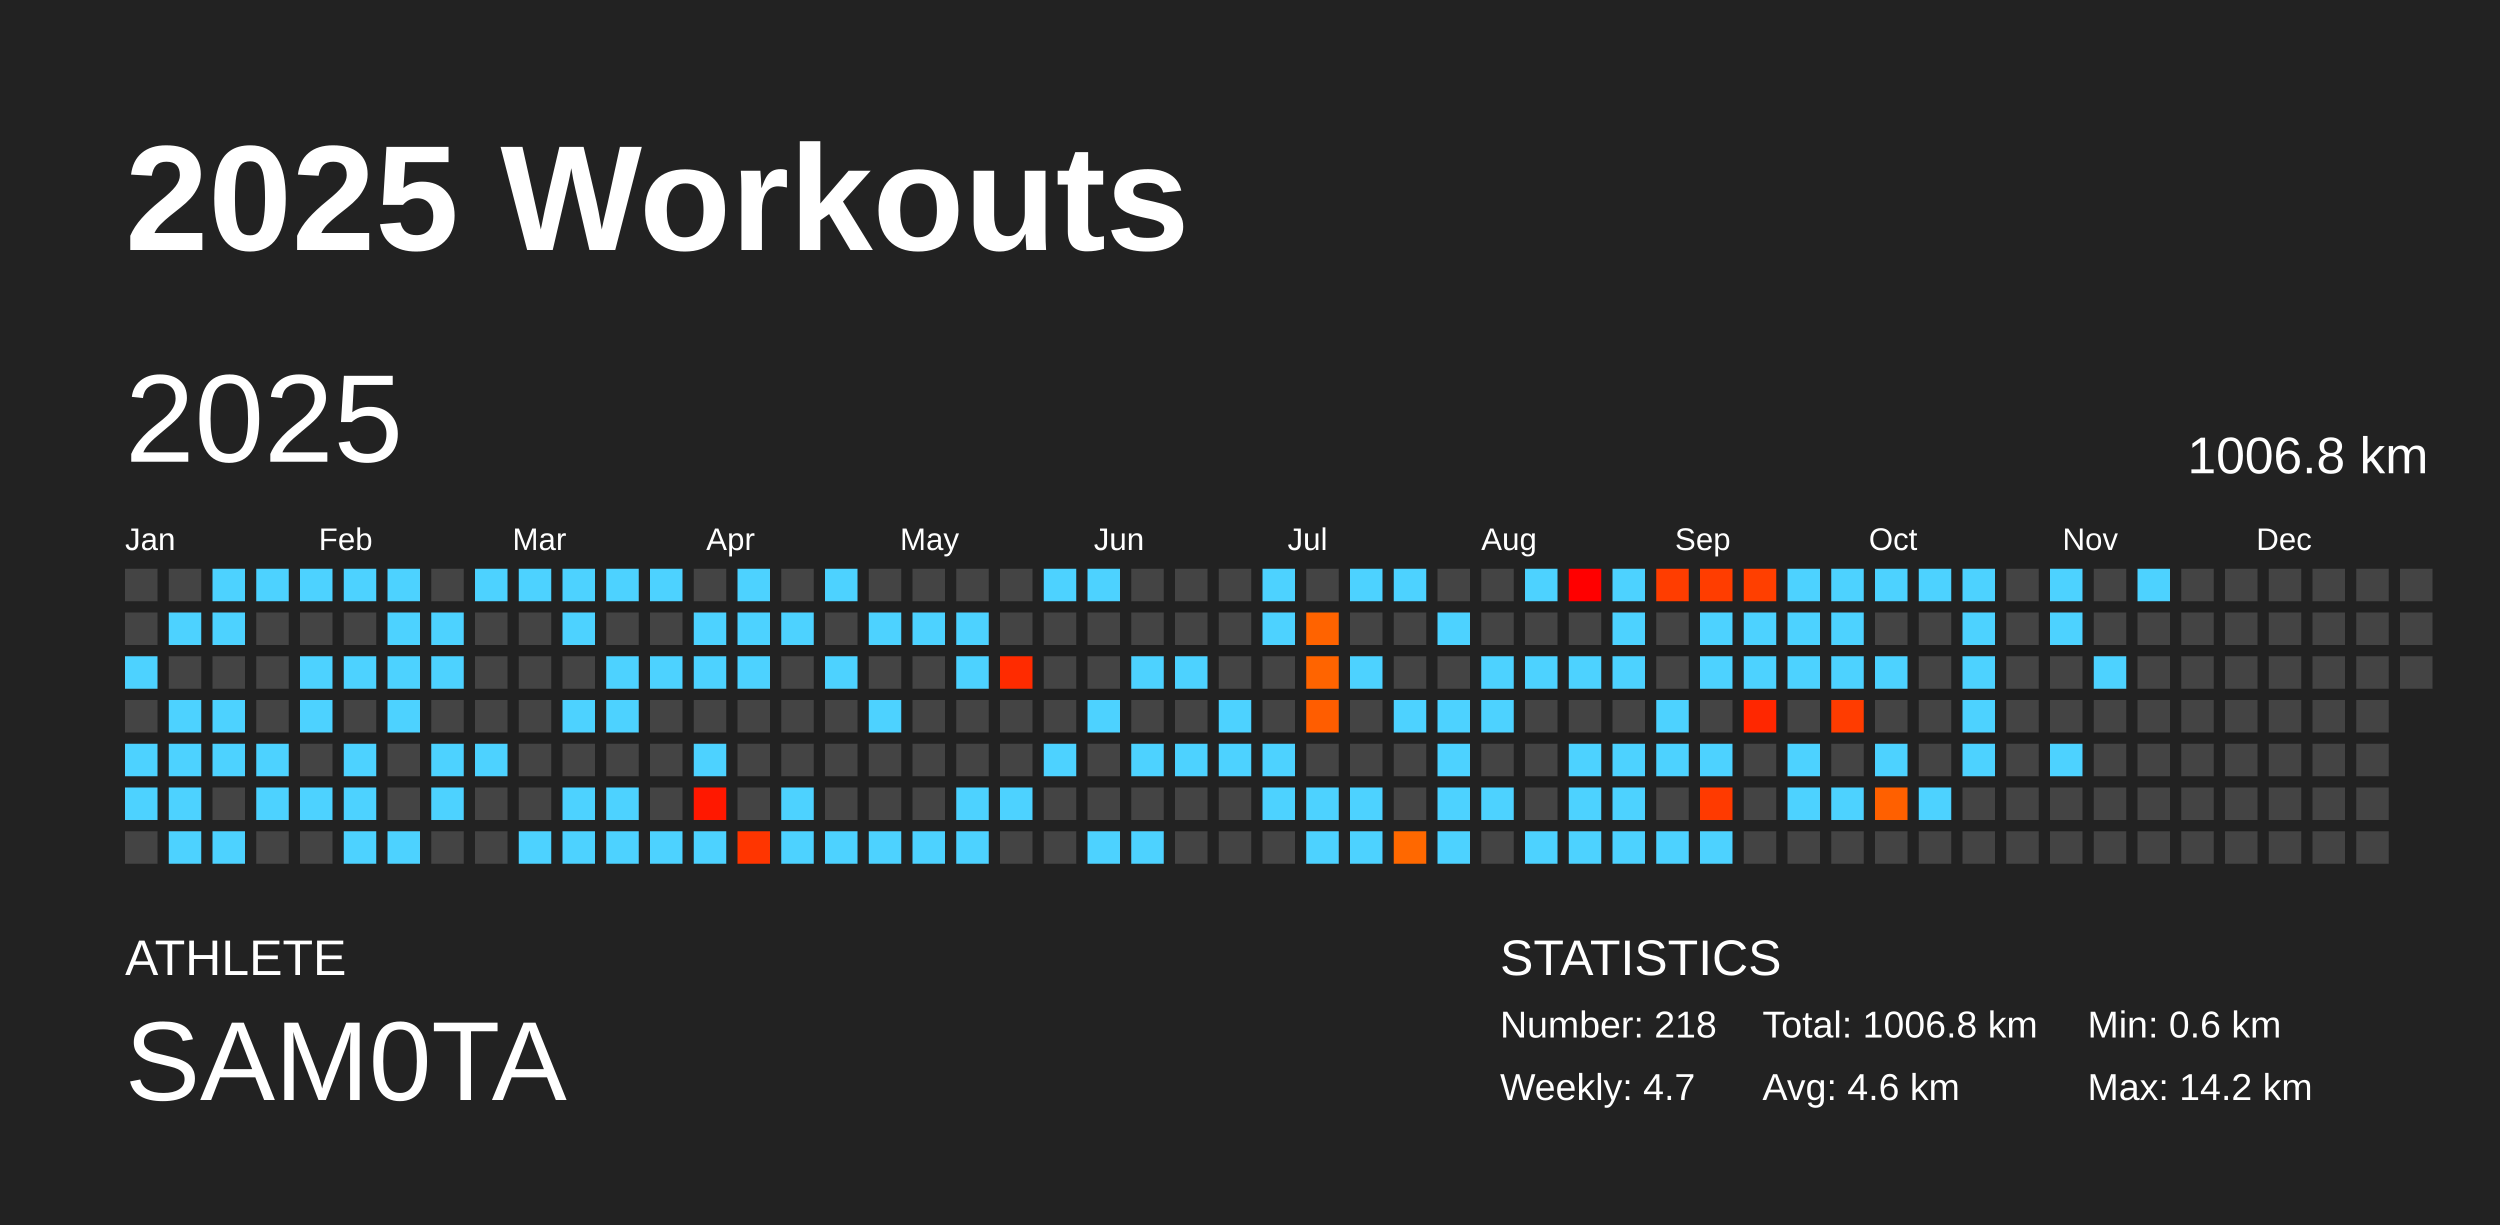
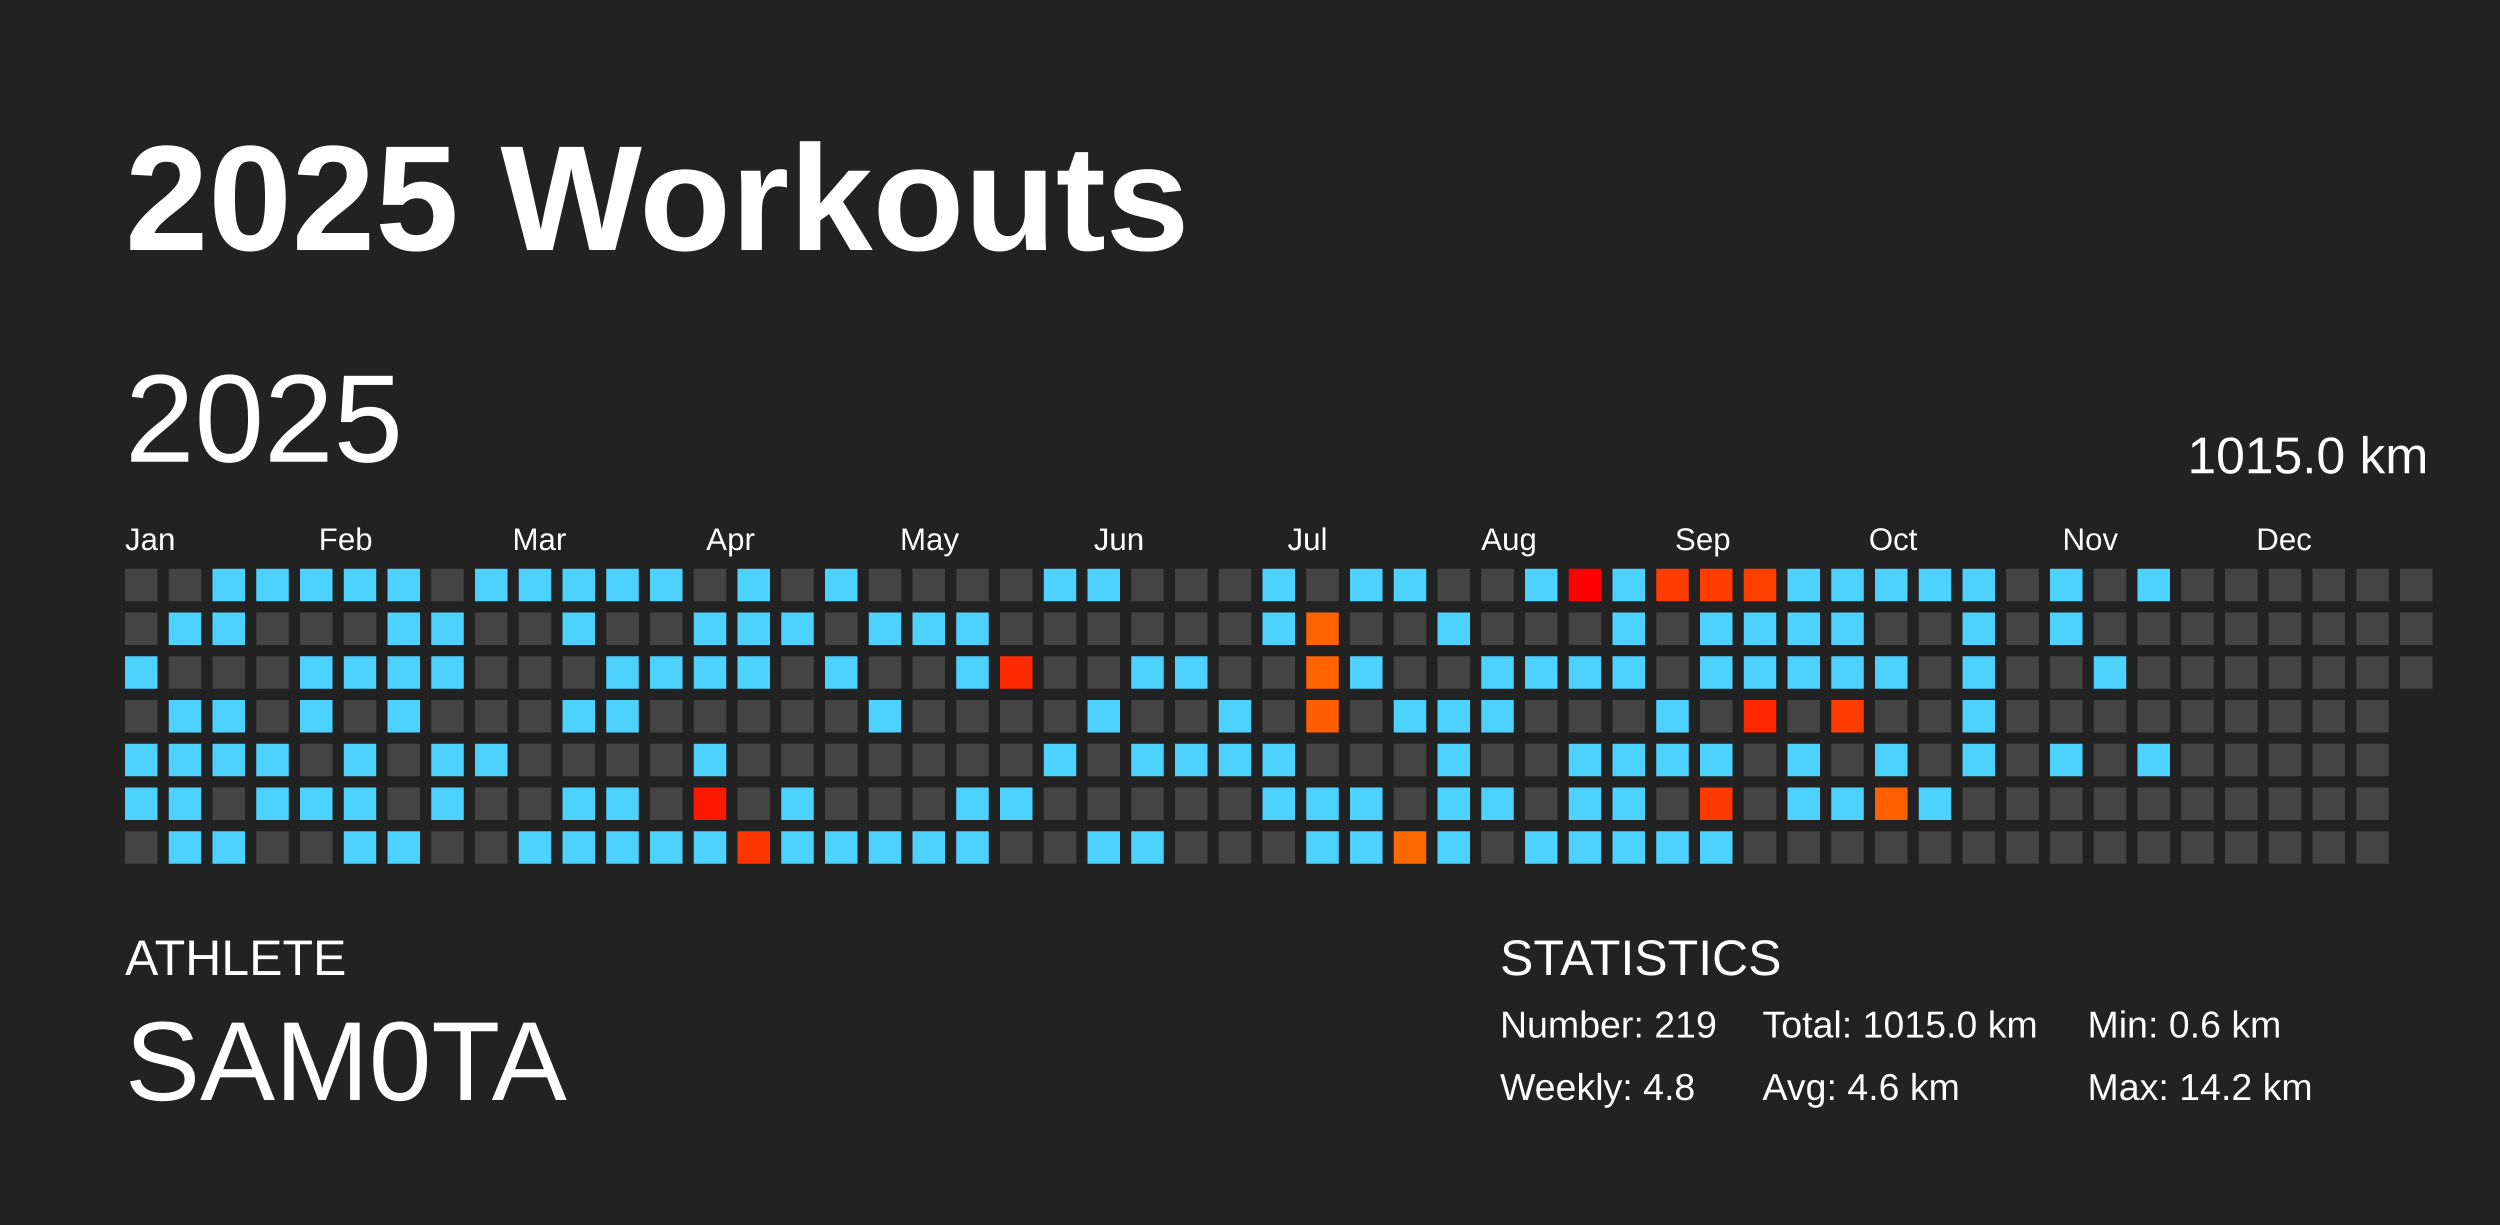
<svg xmlns="http://www.w3.org/2000/svg" baseProfile="full" height="98mm" version="1.1" viewBox="0,0,200,98" width="200mm">
  <defs />
  <rect fill="#222222" height="98" width="200" x="0" y="0" />
  <text fill="#FFFFFF" style="font-size:12px; font-family:Arial; font-weight:bold;" x="10" y="20">2025 Workouts</text>
  <text fill="#FFFFFF" style="font-size:4px; font-family:Arial" x="10" y="78">ATHLETE</text>
  <text fill="#FFFFFF" style="font-size:9px; font-family:Arial" x="10" y="88">SAM0TA</text>
  <text fill="#FFFFFF" style="font-size:4px; font-family:Arial" x="120" y="78">STATISTICS</text>
-   <text fill="#FFFFFF" style="font-size:3px; font-family:Arial" x="120" y="83">Number: 218</text>
-   <text fill="#FFFFFF" style="font-size:3px; font-family:Arial" x="120" y="88">Weekly: 4.7</text>
-   <text fill="#FFFFFF" style="font-size:3px; font-family:Arial" x="141" y="83">Total: 1006.8 km</text>
+   <text fill="#FFFFFF" style="font-size:3px; font-family:Arial" x="120" y="83">Number: 219</text>
+   <text fill="#FFFFFF" style="font-size:3px; font-family:Arial" x="120" y="88">Weekly: 4.8</text>
+   <text fill="#FFFFFF" style="font-size:3px; font-family:Arial" x="141" y="83">Total: 1015.0 km</text>
  <text fill="#FFFFFF" style="font-size:3px; font-family:Arial" x="141" y="88">Avg: 4.6 km</text>
  <text fill="#FFFFFF" style="font-size:3px; font-family:Arial" x="167" y="83">Min: 0.6 km</text>
  <text fill="#FFFFFF" style="font-size:3px; font-family:Arial" x="167" y="88">Max: 14.2 km</text>
  <text dominant-baseline="hanging" fill="#FFFFFF" style="font-size:10.0px; font-family:Arial;" x="10" y="30">2025</text>
-   <text dominant-baseline="hanging" fill="#FFFFFF" style="font-size:4.125px; font-family:Arial;" x="175" y="35">1006.8 km</text>
+   <text dominant-baseline="hanging" fill="#FFFFFF" style="font-size:4.125px; font-family:Arial;" x="175" y="35">1015.0 km</text>
  <text fill="#FFFFFF" style="font-size:2.5px; font-family:Arial" x="10.0" y="44">Jan</text>
  <text fill="#FFFFFF" style="font-size:2.5px; font-family:Arial" x="25.5" y="44">Feb</text>
  <text fill="#FFFFFF" style="font-size:2.5px; font-family:Arial" x="41.0" y="44">Mar</text>
  <text fill="#FFFFFF" style="font-size:2.5px; font-family:Arial" x="56.5" y="44">Apr</text>
  <text fill="#FFFFFF" style="font-size:2.5px; font-family:Arial" x="72.0" y="44">May</text>
  <text fill="#FFFFFF" style="font-size:2.5px; font-family:Arial" x="87.5" y="44">Jun</text>
  <text fill="#FFFFFF" style="font-size:2.5px; font-family:Arial" x="103.0" y="44">Jul</text>
  <text fill="#FFFFFF" style="font-size:2.5px; font-family:Arial" x="118.5" y="44">Aug</text>
  <text fill="#FFFFFF" style="font-size:2.5px; font-family:Arial" x="134.0" y="44">Sep</text>
  <text fill="#FFFFFF" style="font-size:2.5px; font-family:Arial" x="149.5" y="44">Oct</text>
  <text fill="#FFFFFF" style="font-size:2.5px; font-family:Arial" x="165.0" y="44">Nov</text>
  <text fill="#FFFFFF" style="font-size:2.5px; font-family:Arial" x="180.5" y="44">Dec</text>
  <rect fill="#444444" height="2.6" width="2.6" x="10.0" y="45.5" />
  <rect fill="#444444" height="2.6" width="2.6" x="10.0" y="49.0" />
  <rect fill="#4dd2ff" height="2.6" width="2.6" x="10.0" y="52.5" />
  <rect fill="#444444" height="2.6" width="2.6" x="10.0" y="56.0" />
  <rect fill="#4dd2ff" height="2.6" width="2.6" x="10.0" y="59.5" />
  <rect fill="#4dd2ff" height="2.6" width="2.6" x="10.0" y="63.0" />
  <rect fill="#444444" height="2.6" width="2.6" x="10.0" y="66.5" />
  <rect fill="#444444" height="2.6" width="2.6" x="13.5" y="45.5" />
  <rect fill="#4dd2ff" height="2.6" width="2.6" x="13.5" y="49.0" />
  <rect fill="#444444" height="2.6" width="2.6" x="13.5" y="52.5" />
  <rect fill="#4dd2ff" height="2.6" width="2.6" x="13.5" y="56.0" />
  <rect fill="#4dd2ff" height="2.6" width="2.6" x="13.5" y="59.5" />
  <rect fill="#4dd2ff" height="2.6" width="2.6" x="13.5" y="63.0" />
  <rect fill="#4dd2ff" height="2.6" width="2.6" x="13.5" y="66.5" />
  <rect fill="#4dd2ff" height="2.6" width="2.6" x="17.0" y="45.5" />
  <rect fill="#4dd2ff" height="2.6" width="2.6" x="17.0" y="49.0" />
  <rect fill="#444444" height="2.6" width="2.6" x="17.0" y="52.5" />
  <rect fill="#4dd2ff" height="2.6" width="2.6" x="17.0" y="56.0" />
  <rect fill="#4dd2ff" height="2.6" width="2.6" x="17.0" y="59.5" />
  <rect fill="#444444" height="2.6" width="2.6" x="17.0" y="63.0" />
  <rect fill="#4dd2ff" height="2.6" width="2.6" x="17.0" y="66.5" />
  <rect fill="#4dd2ff" height="2.6" width="2.6" x="20.5" y="45.5" />
  <rect fill="#444444" height="2.6" width="2.6" x="20.5" y="49.0" />
  <rect fill="#444444" height="2.6" width="2.6" x="20.5" y="52.5" />
  <rect fill="#444444" height="2.6" width="2.6" x="20.5" y="56.0" />
  <rect fill="#4dd2ff" height="2.6" width="2.6" x="20.5" y="59.5" />
  <rect fill="#4dd2ff" height="2.6" width="2.6" x="20.5" y="63.0" />
  <rect fill="#444444" height="2.6" width="2.6" x="20.5" y="66.5" />
  <rect fill="#4dd2ff" height="2.6" width="2.6" x="24.0" y="45.5" />
  <rect fill="#444444" height="2.6" width="2.6" x="24.0" y="49.0" />
  <rect fill="#4dd2ff" height="2.6" width="2.6" x="24.0" y="52.5" />
  <rect fill="#4dd2ff" height="2.6" width="2.6" x="24.0" y="56.0" />
  <rect fill="#444444" height="2.6" width="2.6" x="24.0" y="59.5" />
  <rect fill="#4dd2ff" height="2.6" width="2.6" x="24.0" y="63.0" />
  <rect fill="#444444" height="2.6" width="2.6" x="24.0" y="66.5" />
  <rect fill="#4dd2ff" height="2.6" width="2.6" x="27.5" y="45.5" />
  <rect fill="#444444" height="2.6" width="2.6" x="27.5" y="49.0" />
  <rect fill="#4dd2ff" height="2.6" width="2.6" x="27.5" y="52.5" />
  <rect fill="#444444" height="2.6" width="2.6" x="27.5" y="56.0" />
  <rect fill="#4dd2ff" height="2.6" width="2.6" x="27.5" y="59.5" />
  <rect fill="#4dd2ff" height="2.6" width="2.6" x="27.5" y="63.0" />
  <rect fill="#4dd2ff" height="2.6" width="2.6" x="27.5" y="66.5" />
  <rect fill="#4dd2ff" height="2.6" width="2.6" x="31.0" y="45.5" />
  <rect fill="#4dd2ff" height="2.6" width="2.6" x="31.0" y="49.0" />
  <rect fill="#4dd2ff" height="2.6" width="2.6" x="31.0" y="52.5" />
  <rect fill="#4dd2ff" height="2.6" width="2.6" x="31.0" y="56.0" />
  <rect fill="#444444" height="2.6" width="2.6" x="31.0" y="59.5" />
  <rect fill="#444444" height="2.6" width="2.6" x="31.0" y="63.0" />
  <rect fill="#4dd2ff" height="2.6" width="2.6" x="31.0" y="66.5" />
  <rect fill="#444444" height="2.6" width="2.6" x="34.5" y="45.5" />
  <rect fill="#4dd2ff" height="2.6" width="2.6" x="34.5" y="49.0" />
  <rect fill="#4dd2ff" height="2.6" width="2.6" x="34.5" y="52.5" />
  <rect fill="#444444" height="2.6" width="2.6" x="34.5" y="56.0" />
  <rect fill="#4dd2ff" height="2.6" width="2.6" x="34.5" y="59.5" />
  <rect fill="#4dd2ff" height="2.6" width="2.6" x="34.5" y="63.0" />
  <rect fill="#444444" height="2.6" width="2.6" x="34.5" y="66.5" />
  <rect fill="#4dd2ff" height="2.6" width="2.6" x="38.0" y="45.5" />
  <rect fill="#444444" height="2.6" width="2.6" x="38.0" y="49.0" />
  <rect fill="#444444" height="2.6" width="2.6" x="38.0" y="52.5" />
  <rect fill="#444444" height="2.6" width="2.6" x="38.0" y="56.0" />
  <rect fill="#4dd2ff" height="2.6" width="2.6" x="38.0" y="59.5" />
  <rect fill="#444444" height="2.6" width="2.6" x="38.0" y="63.0" />
  <rect fill="#444444" height="2.6" width="2.6" x="38.0" y="66.5" />
  <rect fill="#4dd2ff" height="2.6" width="2.6" x="41.5" y="45.5" />
  <rect fill="#444444" height="2.6" width="2.6" x="41.5" y="49.0" />
  <rect fill="#444444" height="2.6" width="2.6" x="41.5" y="52.5" />
  <rect fill="#444444" height="2.6" width="2.6" x="41.5" y="56.0" />
  <rect fill="#444444" height="2.6" width="2.6" x="41.5" y="59.5" />
  <rect fill="#444444" height="2.6" width="2.6" x="41.5" y="63.0" />
  <rect fill="#4dd2ff" height="2.6" width="2.6" x="41.5" y="66.5" />
  <rect fill="#4dd2ff" height="2.6" width="2.6" x="45.0" y="45.5" />
  <rect fill="#4dd2ff" height="2.6" width="2.6" x="45.0" y="49.0" />
  <rect fill="#444444" height="2.6" width="2.6" x="45.0" y="52.5" />
  <rect fill="#4dd2ff" height="2.6" width="2.6" x="45.0" y="56.0" />
  <rect fill="#444444" height="2.6" width="2.6" x="45.0" y="59.5" />
  <rect fill="#4dd2ff" height="2.6" width="2.6" x="45.0" y="63.0" />
  <rect fill="#4dd2ff" height="2.6" width="2.6" x="45.0" y="66.5" />
  <rect fill="#4dd2ff" height="2.6" width="2.6" x="48.5" y="45.5" />
  <rect fill="#444444" height="2.6" width="2.6" x="48.5" y="49.0" />
  <rect fill="#4dd2ff" height="2.6" width="2.6" x="48.5" y="52.5" />
  <rect fill="#4dd2ff" height="2.6" width="2.6" x="48.5" y="56.0" />
  <rect fill="#444444" height="2.6" width="2.6" x="48.5" y="59.5" />
  <rect fill="#4dd2ff" height="2.6" width="2.6" x="48.5" y="63.0" />
  <rect fill="#4dd2ff" height="2.6" width="2.6" x="48.5" y="66.5" />
  <rect fill="#4dd2ff" height="2.6" width="2.6" x="52.0" y="45.5" />
  <rect fill="#444444" height="2.6" width="2.6" x="52.0" y="49.0" />
  <rect fill="#4dd2ff" height="2.6" width="2.6" x="52.0" y="52.5" />
  <rect fill="#444444" height="2.6" width="2.6" x="52.0" y="56.0" />
  <rect fill="#444444" height="2.6" width="2.6" x="52.0" y="59.5" />
  <rect fill="#444444" height="2.6" width="2.6" x="52.0" y="63.0" />
  <rect fill="#4dd2ff" height="2.6" width="2.6" x="52.0" y="66.5" />
  <rect fill="#444444" height="2.6" width="2.6" x="55.5" y="45.5" />
  <rect fill="#4dd2ff" height="2.6" width="2.6" x="55.5" y="49.0" />
  <rect fill="#4dd2ff" height="2.6" width="2.6" x="55.5" y="52.5" />
  <rect fill="#444444" height="2.6" width="2.6" x="55.5" y="56.0" />
  <rect fill="#4dd2ff" height="2.6" width="2.6" x="55.5" y="59.5" />
  <rect fill="#ff1800" height="2.6" width="2.6" x="55.5" y="63.0" />
  <rect fill="#4dd2ff" height="2.6" width="2.6" x="55.5" y="66.5" />
  <rect fill="#4dd2ff" height="2.6" width="2.6" x="59.0" y="45.5" />
  <rect fill="#4dd2ff" height="2.6" width="2.6" x="59.0" y="49.0" />
  <rect fill="#4dd2ff" height="2.6" width="2.6" x="59.0" y="52.5" />
  <rect fill="#444444" height="2.6" width="2.6" x="59.0" y="56.0" />
  <rect fill="#444444" height="2.6" width="2.6" x="59.0" y="59.5" />
  <rect fill="#444444" height="2.6" width="2.6" x="59.0" y="63.0" />
  <rect fill="#ff3500" height="2.6" width="2.6" x="59.0" y="66.5" />
  <rect fill="#444444" height="2.6" width="2.6" x="62.5" y="45.5" />
  <rect fill="#4dd2ff" height="2.6" width="2.6" x="62.5" y="49.0" />
  <rect fill="#444444" height="2.6" width="2.6" x="62.5" y="52.5" />
  <rect fill="#444444" height="2.6" width="2.6" x="62.5" y="56.0" />
  <rect fill="#444444" height="2.6" width="2.6" x="62.5" y="59.5" />
  <rect fill="#4dd2ff" height="2.6" width="2.6" x="62.5" y="63.0" />
  <rect fill="#4dd2ff" height="2.6" width="2.6" x="62.5" y="66.5" />
  <rect fill="#4dd2ff" height="2.6" width="2.6" x="66.0" y="45.5" />
  <rect fill="#444444" height="2.6" width="2.6" x="66.0" y="49.0" />
  <rect fill="#4dd2ff" height="2.6" width="2.6" x="66.0" y="52.5" />
  <rect fill="#444444" height="2.6" width="2.6" x="66.0" y="56.0" />
  <rect fill="#444444" height="2.6" width="2.6" x="66.0" y="59.5" />
  <rect fill="#444444" height="2.6" width="2.6" x="66.0" y="63.0" />
  <rect fill="#4dd2ff" height="2.6" width="2.6" x="66.0" y="66.5" />
  <rect fill="#444444" height="2.6" width="2.6" x="69.5" y="45.5" />
  <rect fill="#4dd2ff" height="2.6" width="2.6" x="69.5" y="49.0" />
  <rect fill="#444444" height="2.6" width="2.6" x="69.5" y="52.5" />
  <rect fill="#4dd2ff" height="2.6" width="2.6" x="69.5" y="56.0" />
  <rect fill="#444444" height="2.6" width="2.6" x="69.5" y="59.5" />
  <rect fill="#444444" height="2.6" width="2.6" x="69.5" y="63.0" />
  <rect fill="#4dd2ff" height="2.6" width="2.6" x="69.5" y="66.5" />
  <rect fill="#444444" height="2.6" width="2.6" x="73.0" y="45.5" />
  <rect fill="#4dd2ff" height="2.6" width="2.6" x="73.0" y="49.0" />
  <rect fill="#444444" height="2.6" width="2.6" x="73.0" y="52.5" />
  <rect fill="#444444" height="2.6" width="2.6" x="73.0" y="56.0" />
  <rect fill="#444444" height="2.6" width="2.6" x="73.0" y="59.5" />
  <rect fill="#444444" height="2.6" width="2.6" x="73.0" y="63.0" />
  <rect fill="#4dd2ff" height="2.6" width="2.6" x="73.0" y="66.5" />
  <rect fill="#444444" height="2.6" width="2.6" x="76.5" y="45.5" />
  <rect fill="#4dd2ff" height="2.6" width="2.6" x="76.5" y="49.0" />
  <rect fill="#4dd2ff" height="2.6" width="2.6" x="76.5" y="52.5" />
  <rect fill="#444444" height="2.6" width="2.6" x="76.5" y="56.0" />
  <rect fill="#444444" height="2.6" width="2.6" x="76.5" y="59.5" />
  <rect fill="#4dd2ff" height="2.6" width="2.6" x="76.5" y="63.0" />
  <rect fill="#4dd2ff" height="2.6" width="2.6" x="76.5" y="66.5" />
  <rect fill="#444444" height="2.6" width="2.6" x="80.0" y="45.5" />
  <rect fill="#444444" height="2.6" width="2.6" x="80.0" y="49.0" />
  <rect fill="#ff2b00" height="2.6" width="2.6" x="80.0" y="52.5" />
  <rect fill="#444444" height="2.6" width="2.6" x="80.0" y="56.0" />
  <rect fill="#444444" height="2.6" width="2.6" x="80.0" y="59.5" />
  <rect fill="#4dd2ff" height="2.6" width="2.6" x="80.0" y="63.0" />
  <rect fill="#444444" height="2.6" width="2.6" x="80.0" y="66.5" />
  <rect fill="#4dd2ff" height="2.6" width="2.6" x="83.5" y="45.5" />
  <rect fill="#444444" height="2.6" width="2.6" x="83.5" y="49.0" />
  <rect fill="#444444" height="2.6" width="2.6" x="83.5" y="52.5" />
  <rect fill="#444444" height="2.6" width="2.6" x="83.5" y="56.0" />
  <rect fill="#4dd2ff" height="2.6" width="2.6" x="83.5" y="59.5" />
  <rect fill="#444444" height="2.6" width="2.6" x="83.5" y="63.0" />
  <rect fill="#444444" height="2.6" width="2.6" x="83.5" y="66.5" />
  <rect fill="#4dd2ff" height="2.6" width="2.6" x="87.0" y="45.5" />
  <rect fill="#444444" height="2.6" width="2.6" x="87.0" y="49.0" />
  <rect fill="#444444" height="2.6" width="2.6" x="87.0" y="52.5" />
  <rect fill="#4dd2ff" height="2.6" width="2.6" x="87.0" y="56.0" />
  <rect fill="#444444" height="2.6" width="2.6" x="87.0" y="59.5" />
  <rect fill="#444444" height="2.6" width="2.6" x="87.0" y="63.0" />
  <rect fill="#4dd2ff" height="2.6" width="2.6" x="87.0" y="66.5" />
  <rect fill="#444444" height="2.6" width="2.6" x="90.5" y="45.5" />
  <rect fill="#444444" height="2.6" width="2.6" x="90.5" y="49.0" />
  <rect fill="#4dd2ff" height="2.6" width="2.6" x="90.5" y="52.5" />
  <rect fill="#444444" height="2.6" width="2.6" x="90.5" y="56.0" />
  <rect fill="#4dd2ff" height="2.6" width="2.6" x="90.5" y="59.5" />
  <rect fill="#444444" height="2.6" width="2.6" x="90.5" y="63.0" />
  <rect fill="#4dd2ff" height="2.6" width="2.6" x="90.5" y="66.5" />
  <rect fill="#444444" height="2.6" width="2.6" x="94.0" y="45.5" />
  <rect fill="#444444" height="2.6" width="2.6" x="94.0" y="49.0" />
  <rect fill="#4dd2ff" height="2.6" width="2.6" x="94.0" y="52.5" />
  <rect fill="#444444" height="2.6" width="2.6" x="94.0" y="56.0" />
  <rect fill="#4dd2ff" height="2.6" width="2.6" x="94.0" y="59.5" />
  <rect fill="#444444" height="2.6" width="2.6" x="94.0" y="63.0" />
  <rect fill="#444444" height="2.6" width="2.6" x="94.0" y="66.5" />
  <rect fill="#444444" height="2.6" width="2.6" x="97.5" y="45.5" />
  <rect fill="#444444" height="2.6" width="2.6" x="97.5" y="49.0" />
  <rect fill="#444444" height="2.6" width="2.6" x="97.5" y="52.5" />
  <rect fill="#4dd2ff" height="2.6" width="2.6" x="97.5" y="56.0" />
  <rect fill="#4dd2ff" height="2.6" width="2.6" x="97.5" y="59.5" />
  <rect fill="#444444" height="2.6" width="2.6" x="97.5" y="63.0" />
  <rect fill="#444444" height="2.6" width="2.6" x="97.5" y="66.5" />
  <rect fill="#4dd2ff" height="2.6" width="2.6" x="101.0" y="45.5" />
  <rect fill="#4dd2ff" height="2.6" width="2.6" x="101.0" y="49.0" />
  <rect fill="#444444" height="2.6" width="2.6" x="101.0" y="52.5" />
  <rect fill="#444444" height="2.6" width="2.6" x="101.0" y="56.0" />
  <rect fill="#4dd2ff" height="2.6" width="2.6" x="101.0" y="59.5" />
  <rect fill="#4dd2ff" height="2.6" width="2.6" x="101.0" y="63.0" />
  <rect fill="#444444" height="2.6" width="2.6" x="101.0" y="66.5" />
  <rect fill="#444444" height="2.6" width="2.6" x="104.5" y="45.5" />
  <rect fill="#ff6300" height="2.6" width="2.6" x="104.5" y="49.0" />
  <rect fill="#ff6400" height="2.6" width="2.6" x="104.5" y="52.5" />
  <rect fill="#ff5d00" height="2.6" width="2.6" x="104.5" y="56.0" />
  <rect fill="#444444" height="2.6" width="2.6" x="104.5" y="59.5" />
  <rect fill="#4dd2ff" height="2.6" width="2.6" x="104.5" y="63.0" />
  <rect fill="#4dd2ff" height="2.6" width="2.6" x="104.5" y="66.5" />
  <rect fill="#4dd2ff" height="2.6" width="2.6" x="108.0" y="45.5" />
  <rect fill="#444444" height="2.6" width="2.6" x="108.0" y="49.0" />
  <rect fill="#4dd2ff" height="2.6" width="2.6" x="108.0" y="52.5" />
  <rect fill="#444444" height="2.6" width="2.6" x="108.0" y="56.0" />
  <rect fill="#444444" height="2.6" width="2.6" x="108.0" y="59.5" />
  <rect fill="#4dd2ff" height="2.6" width="2.6" x="108.0" y="63.0" />
  <rect fill="#4dd2ff" height="2.6" width="2.6" x="108.0" y="66.5" />
  <rect fill="#4dd2ff" height="2.6" width="2.6" x="111.5" y="45.5" />
  <rect fill="#444444" height="2.6" width="2.6" x="111.5" y="49.0" />
  <rect fill="#444444" height="2.6" width="2.6" x="111.5" y="52.5" />
  <rect fill="#4dd2ff" height="2.6" width="2.6" x="111.5" y="56.0" />
  <rect fill="#444444" height="2.6" width="2.6" x="111.5" y="59.5" />
  <rect fill="#444444" height="2.6" width="2.6" x="111.5" y="63.0" />
  <rect fill="#ff6800" height="2.6" width="2.6" x="111.5" y="66.5" />
  <rect fill="#444444" height="2.6" width="2.6" x="115.0" y="45.5" />
  <rect fill="#4dd2ff" height="2.6" width="2.6" x="115.0" y="49.0" />
  <rect fill="#444444" height="2.6" width="2.6" x="115.0" y="52.5" />
  <rect fill="#4dd2ff" height="2.6" width="2.6" x="115.0" y="56.0" />
  <rect fill="#4dd2ff" height="2.6" width="2.6" x="115.0" y="59.5" />
  <rect fill="#4dd2ff" height="2.6" width="2.6" x="115.0" y="63.0" />
  <rect fill="#4dd2ff" height="2.6" width="2.6" x="115.0" y="66.5" />
  <rect fill="#444444" height="2.6" width="2.6" x="118.5" y="45.5" />
  <rect fill="#444444" height="2.6" width="2.6" x="118.5" y="49.0" />
  <rect fill="#4dd2ff" height="2.6" width="2.6" x="118.5" y="52.5" />
  <rect fill="#4dd2ff" height="2.6" width="2.6" x="118.5" y="56.0" />
  <rect fill="#444444" height="2.6" width="2.6" x="118.5" y="59.5" />
  <rect fill="#4dd2ff" height="2.6" width="2.6" x="118.5" y="63.0" />
  <rect fill="#444444" height="2.6" width="2.6" x="118.5" y="66.5" />
  <rect fill="#4dd2ff" height="2.6" width="2.6" x="122.0" y="45.5" />
  <rect fill="#444444" height="2.6" width="2.6" x="122.0" y="49.0" />
  <rect fill="#4dd2ff" height="2.6" width="2.6" x="122.0" y="52.5" />
  <rect fill="#444444" height="2.6" width="2.6" x="122.0" y="56.0" />
  <rect fill="#444444" height="2.6" width="2.6" x="122.0" y="59.5" />
  <rect fill="#444444" height="2.6" width="2.6" x="122.0" y="63.0" />
  <rect fill="#4dd2ff" height="2.6" width="2.6" x="122.0" y="66.5" />
  <rect fill="#ff0000" height="2.6" width="2.6" x="125.5" y="45.5" />
  <rect fill="#444444" height="2.6" width="2.6" x="125.5" y="49.0" />
  <rect fill="#4dd2ff" height="2.6" width="2.6" x="125.5" y="52.5" />
  <rect fill="#444444" height="2.6" width="2.6" x="125.5" y="56.0" />
  <rect fill="#4dd2ff" height="2.6" width="2.6" x="125.5" y="59.5" />
  <rect fill="#4dd2ff" height="2.6" width="2.6" x="125.5" y="63.0" />
  <rect fill="#4dd2ff" height="2.6" width="2.6" x="125.5" y="66.5" />
  <rect fill="#4dd2ff" height="2.6" width="2.6" x="129.0" y="45.5" />
  <rect fill="#4dd2ff" height="2.6" width="2.6" x="129.0" y="49.0" />
  <rect fill="#4dd2ff" height="2.6" width="2.6" x="129.0" y="52.5" />
  <rect fill="#444444" height="2.6" width="2.6" x="129.0" y="56.0" />
  <rect fill="#4dd2ff" height="2.6" width="2.6" x="129.0" y="59.5" />
  <rect fill="#4dd2ff" height="2.6" width="2.6" x="129.0" y="63.0" />
  <rect fill="#4dd2ff" height="2.6" width="2.6" x="129.0" y="66.5" />
  <rect fill="#ff3d00" height="2.6" width="2.6" x="132.5" y="45.5" />
  <rect fill="#444444" height="2.6" width="2.6" x="132.5" y="49.0" />
  <rect fill="#444444" height="2.6" width="2.6" x="132.5" y="52.5" />
  <rect fill="#4dd2ff" height="2.6" width="2.6" x="132.5" y="56.0" />
  <rect fill="#4dd2ff" height="2.6" width="2.6" x="132.5" y="59.5" />
  <rect fill="#444444" height="2.6" width="2.6" x="132.5" y="63.0" />
  <rect fill="#4dd2ff" height="2.6" width="2.6" x="132.5" y="66.5" />
  <rect fill="#ff3d00" height="2.6" width="2.6" x="136.0" y="45.5" />
  <rect fill="#4dd2ff" height="2.6" width="2.6" x="136.0" y="49.0" />
  <rect fill="#4dd2ff" height="2.6" width="2.6" x="136.0" y="52.5" />
  <rect fill="#444444" height="2.6" width="2.6" x="136.0" y="56.0" />
  <rect fill="#4dd2ff" height="2.6" width="2.6" x="136.0" y="59.5" />
  <rect fill="#ff3a00" height="2.6" width="2.6" x="136.0" y="63.0" />
  <rect fill="#4dd2ff" height="2.6" width="2.6" x="136.0" y="66.5" />
  <rect fill="#ff3f00" height="2.6" width="2.6" x="139.5" y="45.5" />
  <rect fill="#4dd2ff" height="2.6" width="2.6" x="139.5" y="49.0" />
  <rect fill="#4dd2ff" height="2.6" width="2.6" x="139.5" y="52.5" />
  <rect fill="#ff2700" height="2.6" width="2.6" x="139.5" y="56.0" />
  <rect fill="#444444" height="2.6" width="2.6" x="139.5" y="59.5" />
  <rect fill="#444444" height="2.6" width="2.6" x="139.5" y="63.0" />
  <rect fill="#444444" height="2.6" width="2.6" x="139.5" y="66.5" />
  <rect fill="#4dd2ff" height="2.6" width="2.6" x="143.0" y="45.5" />
  <rect fill="#4dd2ff" height="2.6" width="2.6" x="143.0" y="49.0" />
  <rect fill="#4dd2ff" height="2.6" width="2.6" x="143.0" y="52.5" />
  <rect fill="#444444" height="2.6" width="2.6" x="143.0" y="56.0" />
  <rect fill="#4dd2ff" height="2.6" width="2.6" x="143.0" y="59.5" />
  <rect fill="#4dd2ff" height="2.6" width="2.6" x="143.0" y="63.0" />
  <rect fill="#444444" height="2.6" width="2.6" x="143.0" y="66.5" />
  <rect fill="#4dd2ff" height="2.6" width="2.6" x="146.5" y="45.5" />
  <rect fill="#4dd2ff" height="2.6" width="2.6" x="146.5" y="49.0" />
  <rect fill="#4dd2ff" height="2.6" width="2.6" x="146.5" y="52.5" />
  <rect fill="#ff3c00" height="2.6" width="2.6" x="146.5" y="56.0" />
  <rect fill="#444444" height="2.6" width="2.6" x="146.5" y="59.5" />
  <rect fill="#4dd2ff" height="2.6" width="2.6" x="146.5" y="63.0" />
  <rect fill="#444444" height="2.6" width="2.6" x="146.5" y="66.5" />
  <rect fill="#4dd2ff" height="2.6" width="2.6" x="150.0" y="45.5" />
  <rect fill="#444444" height="2.6" width="2.6" x="150.0" y="49.0" />
  <rect fill="#4dd2ff" height="2.6" width="2.6" x="150.0" y="52.5" />
  <rect fill="#444444" height="2.6" width="2.6" x="150.0" y="56.0" />
  <rect fill="#4dd2ff" height="2.6" width="2.6" x="150.0" y="59.5" />
  <rect fill="#ff6000" height="2.6" width="2.6" x="150.0" y="63.0" />
  <rect fill="#444444" height="2.6" width="2.6" x="150.0" y="66.5" />
  <rect fill="#4dd2ff" height="2.6" width="2.6" x="153.5" y="45.5" />
  <rect fill="#444444" height="2.6" width="2.6" x="153.5" y="49.0" />
  <rect fill="#444444" height="2.6" width="2.6" x="153.5" y="52.5" />
  <rect fill="#444444" height="2.6" width="2.6" x="153.5" y="56.0" />
  <rect fill="#444444" height="2.6" width="2.6" x="153.5" y="59.5" />
  <rect fill="#4dd2ff" height="2.6" width="2.6" x="153.5" y="63.0" />
  <rect fill="#444444" height="2.6" width="2.6" x="153.5" y="66.5" />
  <rect fill="#4dd2ff" height="2.6" width="2.6" x="157.0" y="45.5" />
  <rect fill="#4dd2ff" height="2.6" width="2.6" x="157.0" y="49.0" />
  <rect fill="#4dd2ff" height="2.6" width="2.6" x="157.0" y="52.5" />
  <rect fill="#4dd2ff" height="2.6" width="2.6" x="157.0" y="56.0" />
  <rect fill="#4dd2ff" height="2.6" width="2.6" x="157.0" y="59.5" />
  <rect fill="#444444" height="2.6" width="2.6" x="157.0" y="63.0" />
  <rect fill="#444444" height="2.6" width="2.6" x="157.0" y="66.5" />
  <rect fill="#444444" height="2.6" width="2.6" x="160.5" y="45.5" />
  <rect fill="#444444" height="2.6" width="2.6" x="160.5" y="49.0" />
  <rect fill="#444444" height="2.6" width="2.6" x="160.5" y="52.5" />
  <rect fill="#444444" height="2.6" width="2.6" x="160.5" y="56.0" />
  <rect fill="#444444" height="2.6" width="2.6" x="160.5" y="59.5" />
  <rect fill="#444444" height="2.6" width="2.6" x="160.5" y="63.0" />
  <rect fill="#444444" height="2.6" width="2.6" x="160.5" y="66.5" />
  <rect fill="#4dd2ff" height="2.6" width="2.6" x="164.0" y="45.5" />
  <rect fill="#4dd2ff" height="2.6" width="2.6" x="164.0" y="49.0" />
  <rect fill="#444444" height="2.6" width="2.6" x="164.0" y="52.5" />
  <rect fill="#444444" height="2.6" width="2.6" x="164.0" y="56.0" />
  <rect fill="#4dd2ff" height="2.6" width="2.6" x="164.0" y="59.5" />
  <rect fill="#444444" height="2.6" width="2.6" x="164.0" y="63.0" />
  <rect fill="#444444" height="2.6" width="2.6" x="164.0" y="66.5" />
  <rect fill="#444444" height="2.6" width="2.6" x="167.5" y="45.5" />
  <rect fill="#444444" height="2.6" width="2.6" x="167.5" y="49.0" />
  <rect fill="#4dd2ff" height="2.6" width="2.6" x="167.5" y="52.5" />
  <rect fill="#444444" height="2.6" width="2.6" x="167.5" y="56.0" />
  <rect fill="#444444" height="2.6" width="2.6" x="167.5" y="59.5" />
  <rect fill="#444444" height="2.6" width="2.6" x="167.5" y="63.0" />
  <rect fill="#444444" height="2.6" width="2.6" x="167.5" y="66.5" />
  <rect fill="#4dd2ff" height="2.6" width="2.6" x="171.0" y="45.5" />
  <rect fill="#444444" height="2.6" width="2.6" x="171.0" y="49.0" />
  <rect fill="#444444" height="2.6" width="2.6" x="171.0" y="52.5" />
  <rect fill="#444444" height="2.6" width="2.6" x="171.0" y="56.0" />
-   <rect fill="#444444" height="2.6" width="2.6" x="171.0" y="59.5" />
+   <rect fill="#4dd2ff" height="2.6" width="2.6" x="171.0" y="59.5" />
  <rect fill="#444444" height="2.6" width="2.6" x="171.0" y="63.0" />
  <rect fill="#444444" height="2.6" width="2.6" x="171.0" y="66.5" />
  <rect fill="#444444" height="2.6" width="2.6" x="174.5" y="45.5" />
  <rect fill="#444444" height="2.6" width="2.6" x="174.5" y="49.0" />
  <rect fill="#444444" height="2.6" width="2.6" x="174.5" y="52.5" />
  <rect fill="#444444" height="2.6" width="2.6" x="174.5" y="56.0" />
  <rect fill="#444444" height="2.6" width="2.6" x="174.5" y="59.5" />
  <rect fill="#444444" height="2.6" width="2.6" x="174.5" y="63.0" />
  <rect fill="#444444" height="2.6" width="2.6" x="174.5" y="66.5" />
  <rect fill="#444444" height="2.6" width="2.6" x="178.0" y="45.5" />
  <rect fill="#444444" height="2.6" width="2.6" x="178.0" y="49.0" />
  <rect fill="#444444" height="2.6" width="2.6" x="178.0" y="52.5" />
  <rect fill="#444444" height="2.6" width="2.6" x="178.0" y="56.0" />
  <rect fill="#444444" height="2.6" width="2.6" x="178.0" y="59.5" />
  <rect fill="#444444" height="2.6" width="2.6" x="178.0" y="63.0" />
  <rect fill="#444444" height="2.6" width="2.6" x="178.0" y="66.5" />
  <rect fill="#444444" height="2.6" width="2.6" x="181.5" y="45.5" />
  <rect fill="#444444" height="2.6" width="2.6" x="181.5" y="49.0" />
  <rect fill="#444444" height="2.6" width="2.6" x="181.5" y="52.5" />
  <rect fill="#444444" height="2.6" width="2.6" x="181.5" y="56.0" />
  <rect fill="#444444" height="2.6" width="2.6" x="181.5" y="59.5" />
  <rect fill="#444444" height="2.6" width="2.6" x="181.5" y="63.0" />
  <rect fill="#444444" height="2.6" width="2.6" x="181.5" y="66.5" />
  <rect fill="#444444" height="2.6" width="2.6" x="185.0" y="45.5" />
  <rect fill="#444444" height="2.6" width="2.6" x="185.0" y="49.0" />
  <rect fill="#444444" height="2.6" width="2.6" x="185.0" y="52.5" />
  <rect fill="#444444" height="2.6" width="2.6" x="185.0" y="56.0" />
  <rect fill="#444444" height="2.6" width="2.6" x="185.0" y="59.5" />
  <rect fill="#444444" height="2.6" width="2.6" x="185.0" y="63.0" />
  <rect fill="#444444" height="2.6" width="2.6" x="185.0" y="66.5" />
  <rect fill="#444444" height="2.6" width="2.6" x="188.5" y="45.5" />
  <rect fill="#444444" height="2.6" width="2.6" x="188.5" y="49.0" />
  <rect fill="#444444" height="2.6" width="2.6" x="188.5" y="52.5" />
  <rect fill="#444444" height="2.6" width="2.6" x="188.5" y="56.0" />
  <rect fill="#444444" height="2.6" width="2.6" x="188.5" y="59.5" />
  <rect fill="#444444" height="2.6" width="2.6" x="188.5" y="63.0" />
  <rect fill="#444444" height="2.6" width="2.6" x="188.5" y="66.5" />
  <rect fill="#444444" height="2.6" width="2.6" x="192.0" y="45.5" />
  <rect fill="#444444" height="2.6" width="2.6" x="192.0" y="49.0" />
  <rect fill="#444444" height="2.6" width="2.6" x="192.0" y="52.5" />
</svg>
